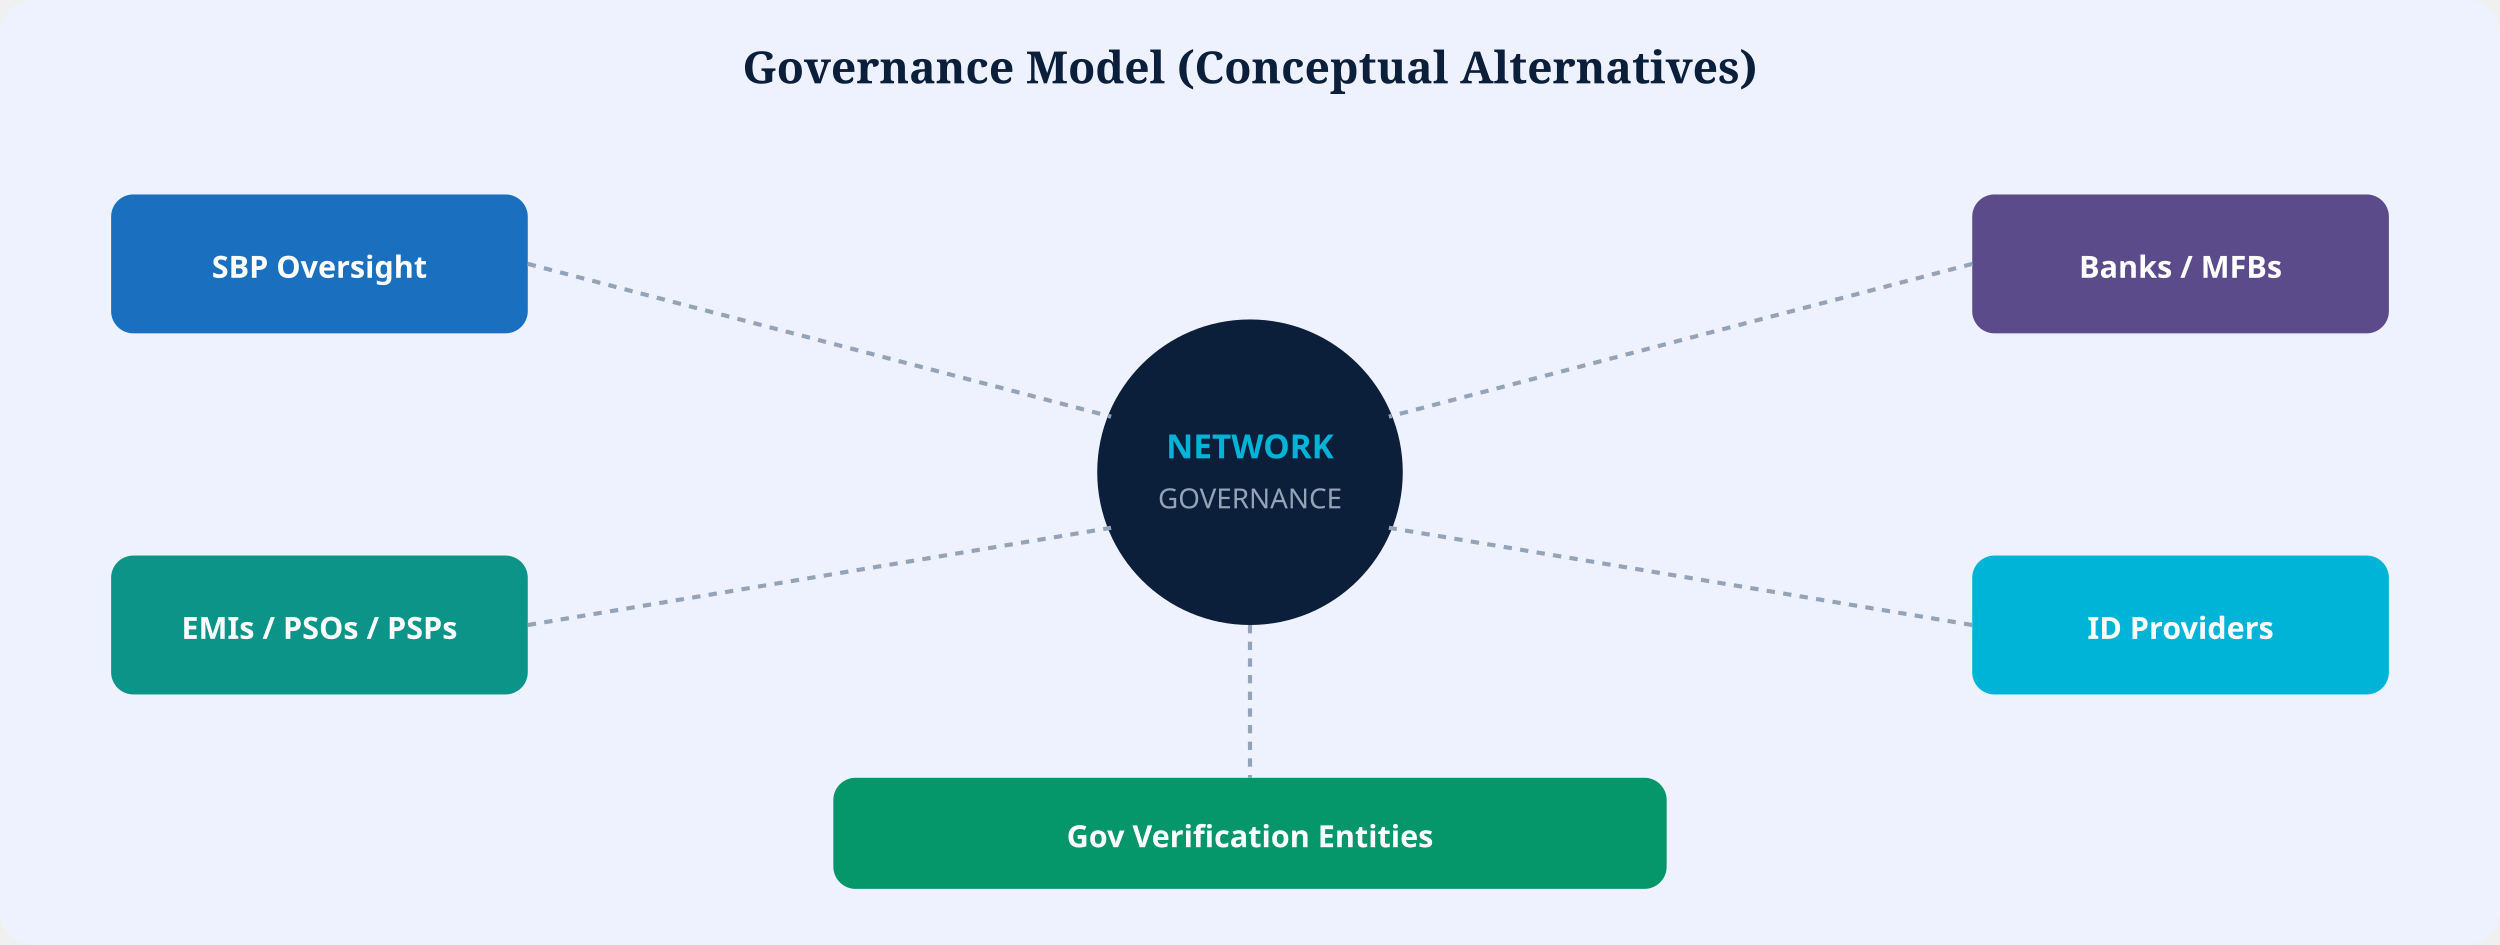
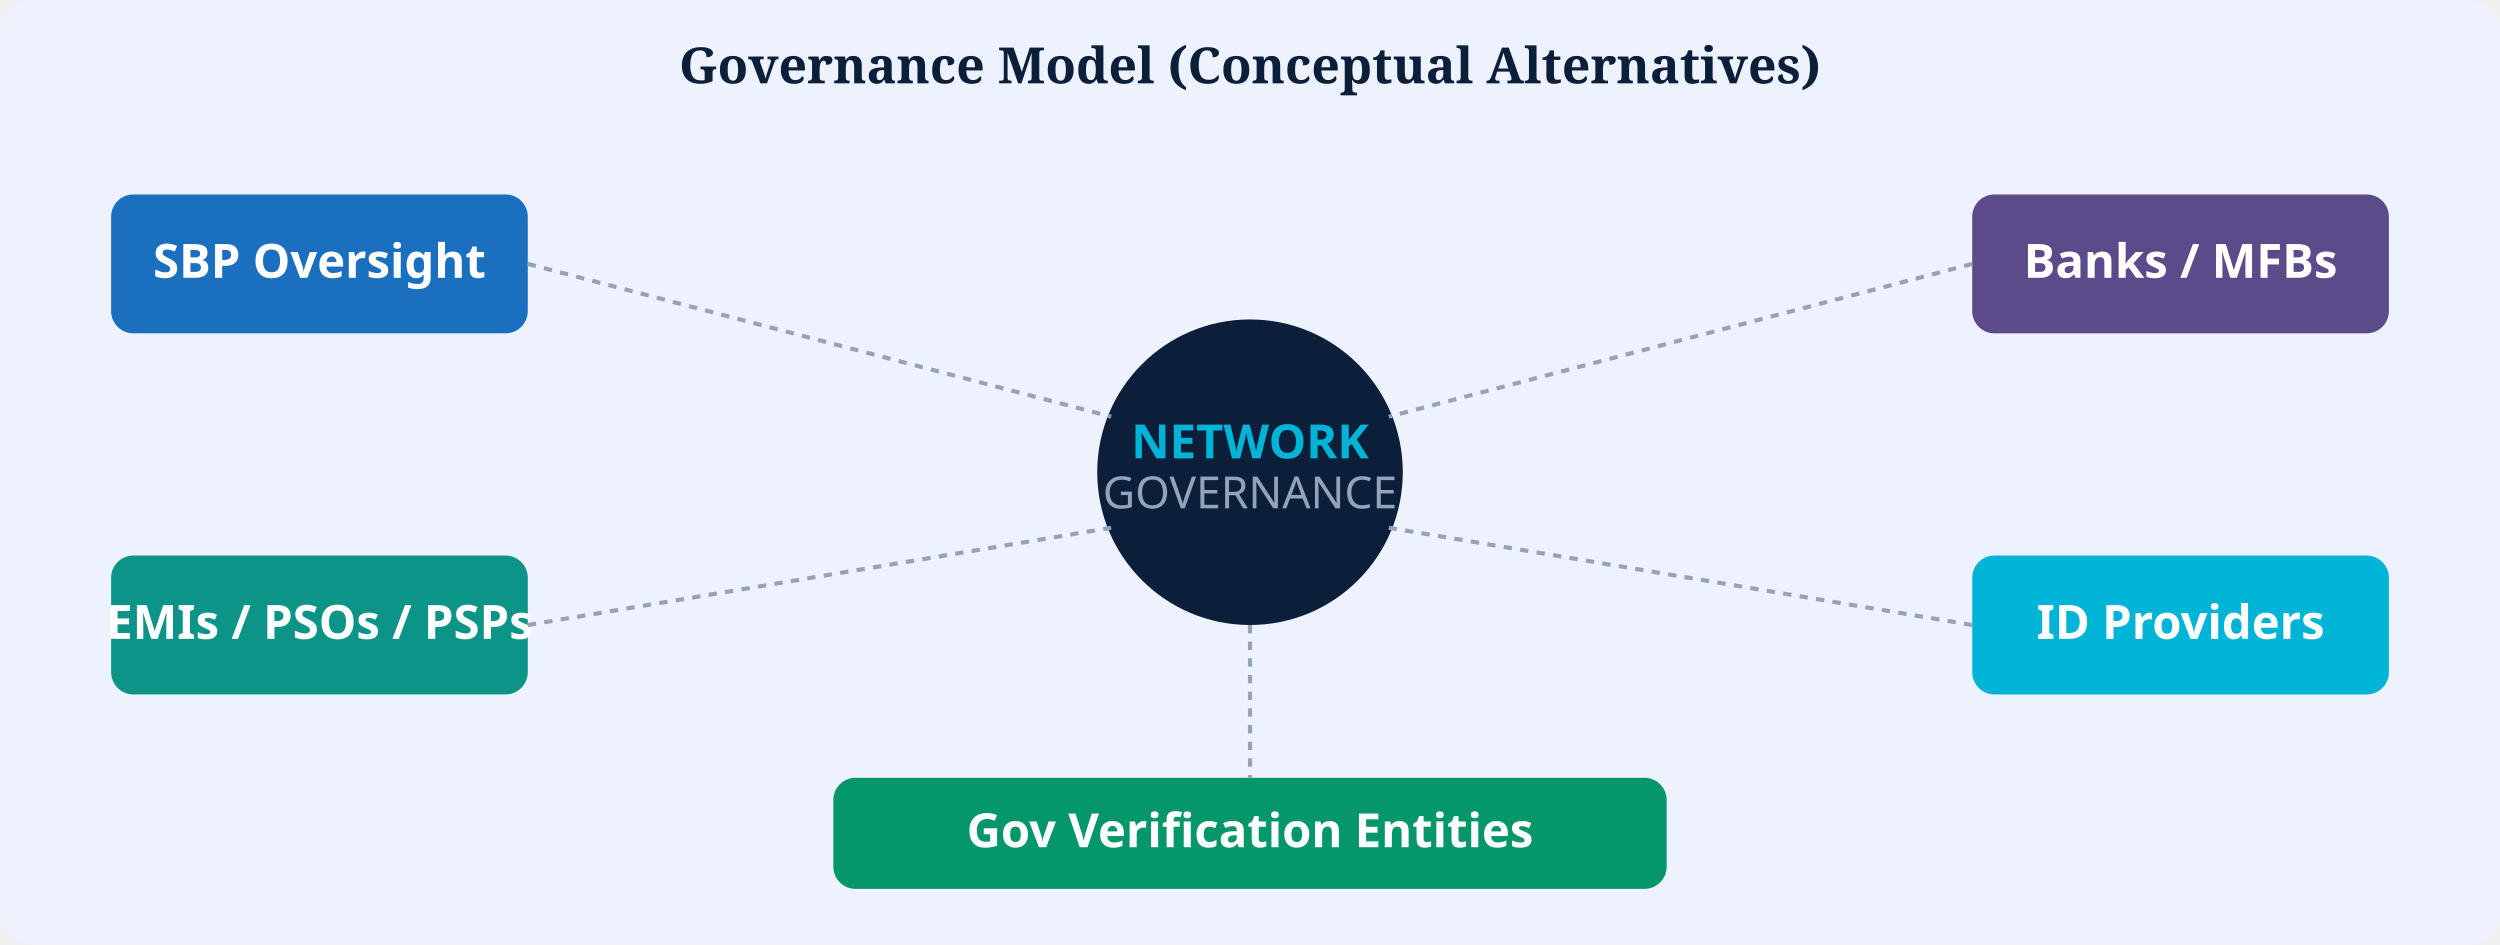
- <svg xmlns="http://www.w3.org/2000/svg" viewBox="0 0 900 340" role="img">
+ <svg xmlns="http://www.w3.org/2000/svg" width="2250" height="850" viewBox="0 0 900 340" role="img">
  <rect width="900" height="340" fill="#EEF2FF" rx="12" />
-   <text x="450" y="30" text-anchor="middle" font-family="Fraunces,Georgia,serif" font-size="16" fill="#0B1F3A" font-weight="700">Governance Model (Conceptual Alternatives)</text>
+   <text x="450" y="30" text-anchor="middle" font-family="Fraunces,Georgia,serif" font-size="18" fill="#0B1F3A" font-weight="700">Governance Model (Conceptual Alternatives)</text>
  <circle cx="450" cy="170" r="55" fill="#0B1F3A" />
-   <text x="450" y="165" text-anchor="middle" fill="#00B4D8" font-family="DM Sans,sans-serif" font-size="12" font-weight="700">NETWORK</text>
-   <text x="450" y="183" text-anchor="middle" fill="#94A3B8" font-family="DM Sans,sans-serif" font-size="10">GOVERNANCE</text>
-   <g font-family="DM Sans,sans-serif" font-size="11" text-anchor="middle">
+   <text x="450" y="165" text-anchor="middle" fill="#00B4D8" font-family="DM Sans,sans-serif" font-size="17" font-weight="700">NETWORK</text>
+   <text x="450" y="183" text-anchor="middle" fill="#94A3B8" font-family="DM Sans,sans-serif" font-size="16">GOVERNANCE</text>
+   <g font-family="DM Sans,sans-serif" font-size="17" text-anchor="middle">
    <rect x="40" y="70" width="150" height="50" rx="8" fill="#1A6FBF" />
    <text x="115" y="100" fill="#fff" font-weight="700">SBP Oversight</text>
    <rect x="710" y="70" width="150" height="50" rx="8" fill="#5B4B8A" />
    <text x="785" y="100" fill="#fff" font-weight="700">Banks / MFBs</text>
    <rect x="40" y="200" width="150" height="50" rx="8" fill="#0D9488" />
    <text x="115" y="230" fill="#fff" font-weight="700">EMIs / PSOs / PSPs</text>
    <rect x="710" y="200" width="150" height="50" rx="8" fill="#00B4D8" />
    <text x="785" y="230" fill="#fff" font-weight="700">ID Providers</text>
    <rect x="300" y="280" width="300" height="40" rx="8" fill="#059669" />
    <text x="450" y="305" fill="#fff" font-weight="700">Gov Verification Entities</text>
  </g>
  <g stroke="#94A3B8" stroke-width="1.5" fill="none" stroke-dasharray="3 3">
    <line x1="190" y1="95" x2="400" y2="150" />
    <line x1="710" y1="95" x2="500" y2="150" />
    <line x1="190" y1="225" x2="400" y2="190" />
    <line x1="710" y1="225" x2="500" y2="190" />
    <line x1="450" y1="225" x2="450" y2="280" />
  </g>
</svg>
